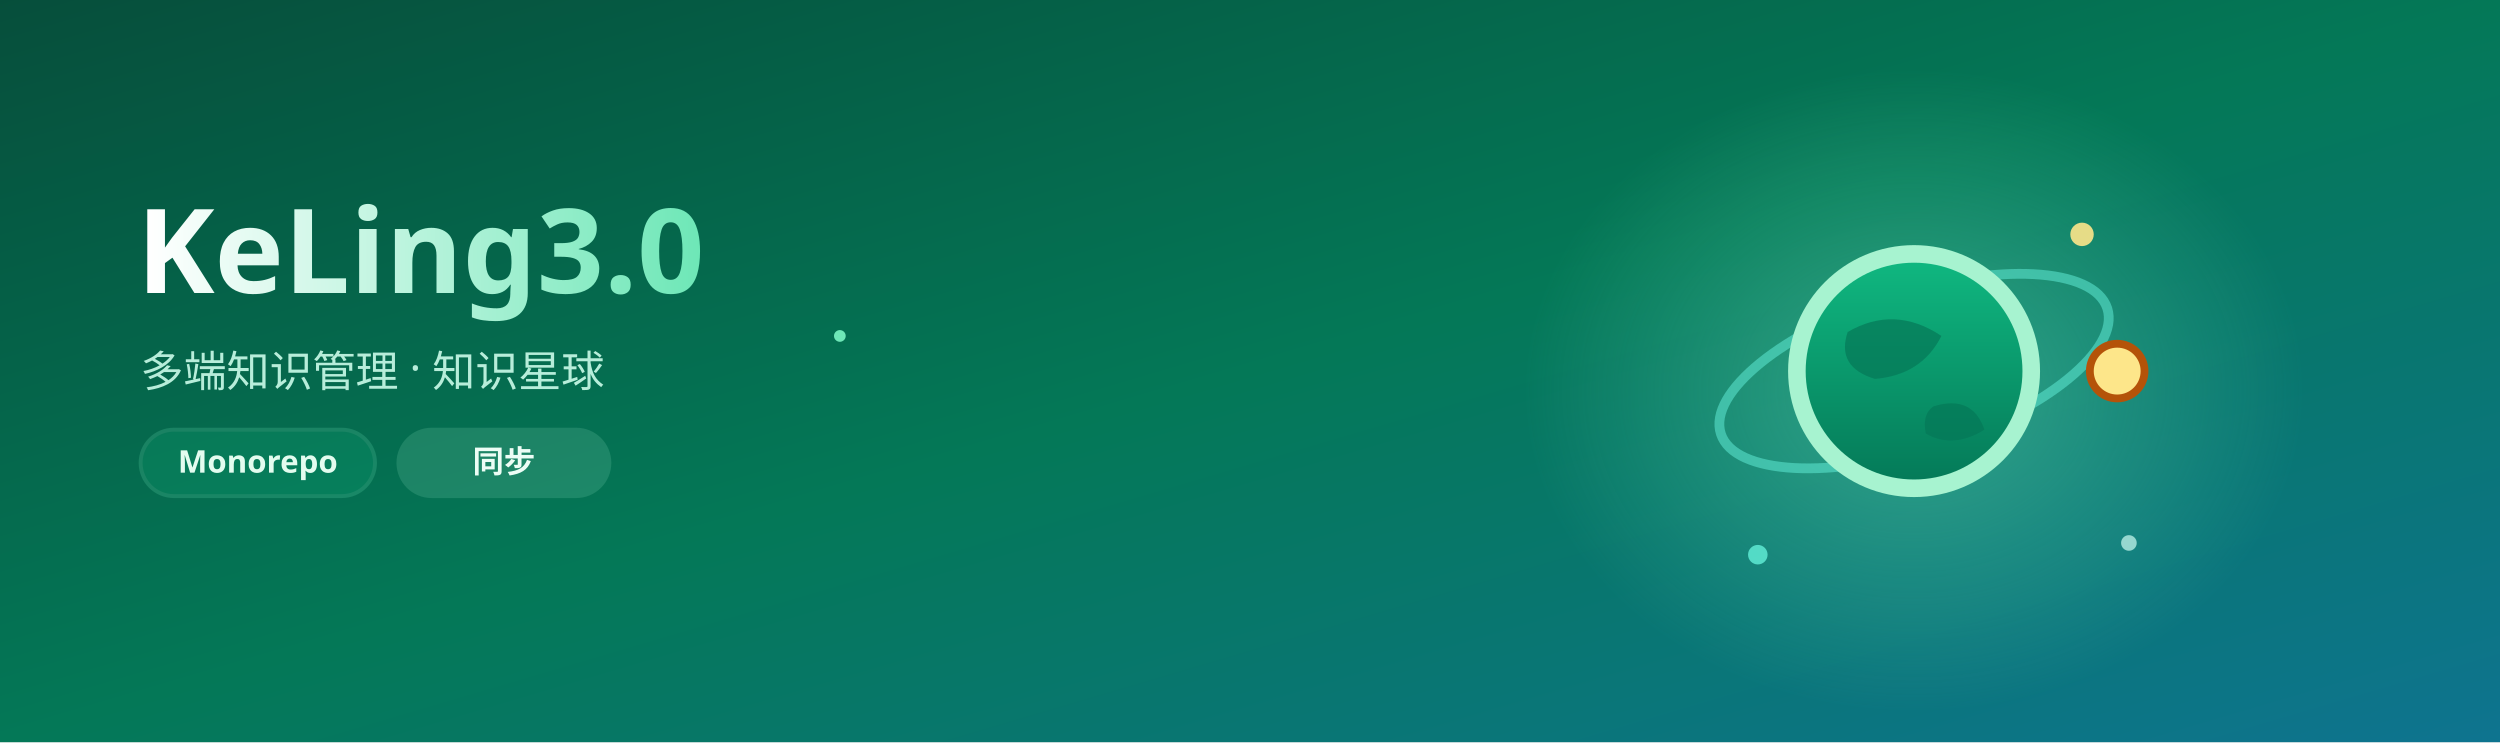
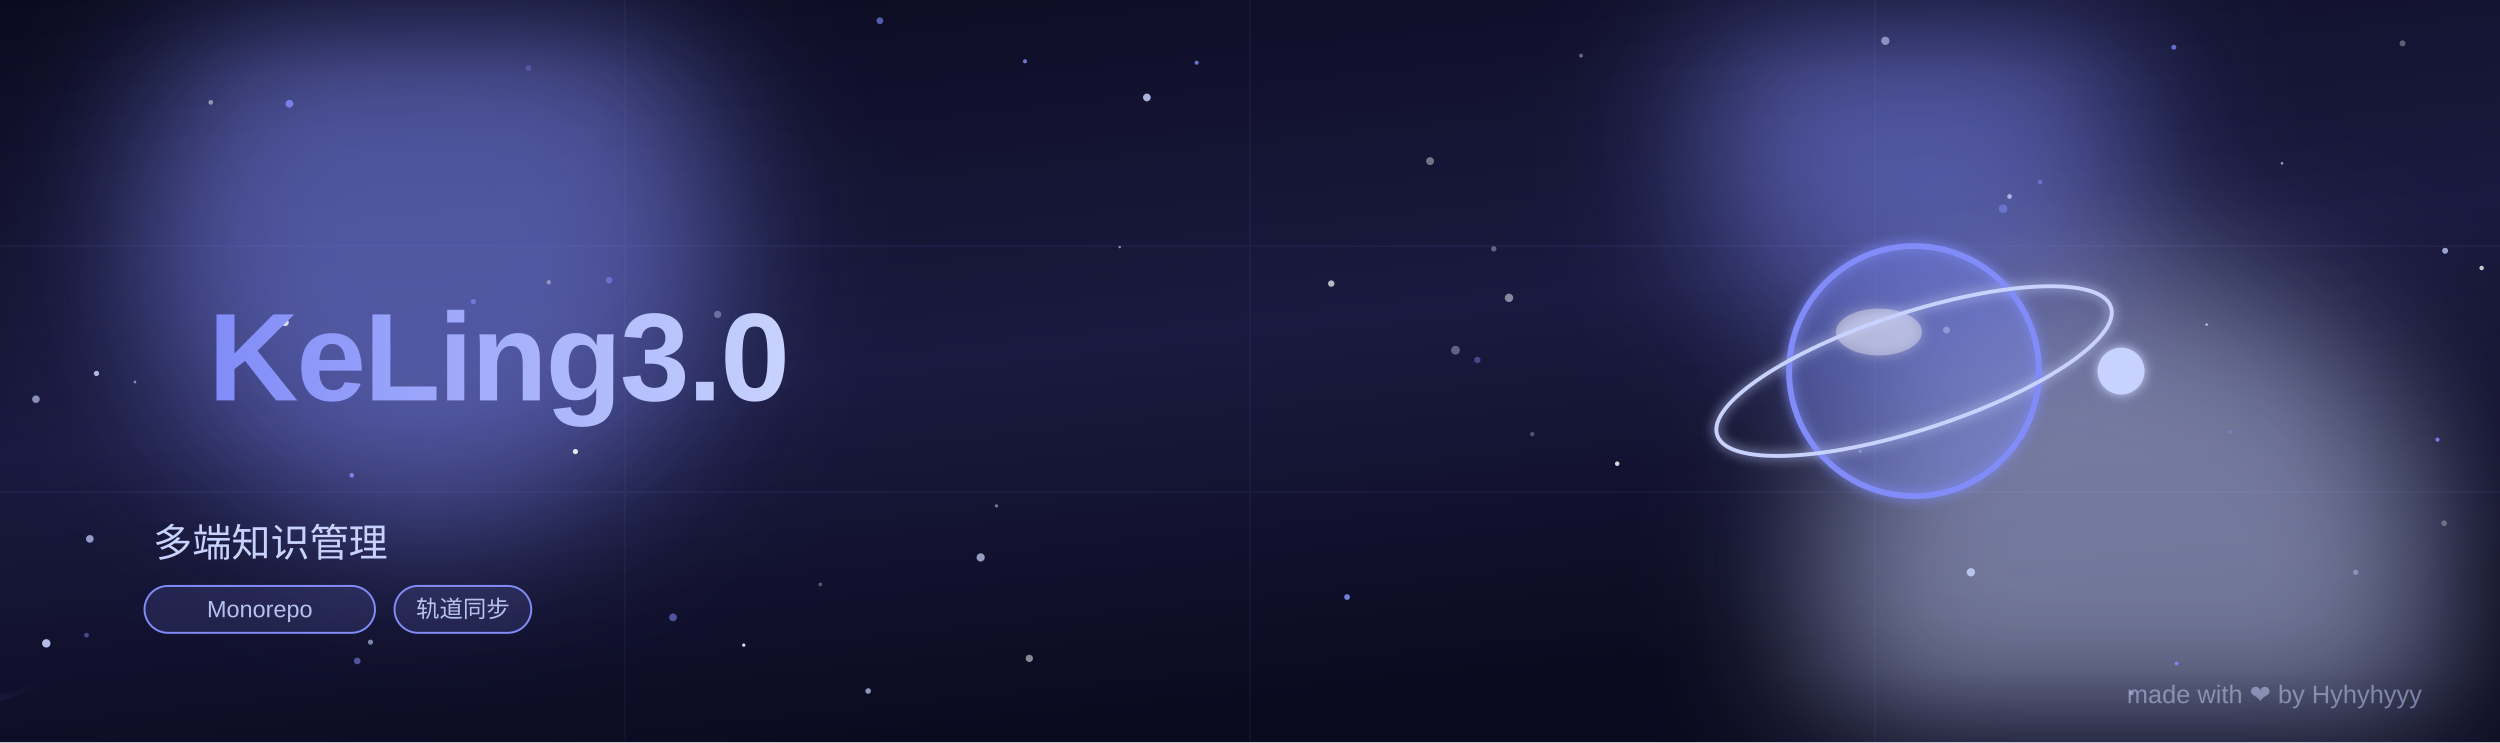
- <svg xmlns="http://www.w3.org/2000/svg" viewBox="0 0 1280 380" role="img" aria-label="KeLing3.0" font-family="'Segoe UI','PingFang SC','Microsoft YaHei',sans-serif">
+ <svg xmlns="http://www.w3.org/2000/svg" viewBox="0 0 1280 380" width="1280" height="380" role="img" aria-label="KeLing3.0">
  <defs>
-     <linearGradient id="bg" x1="0" y1="0" x2="1" y2="1">
-       <stop offset="0" stop-color="#064e3b" />
-       <stop offset="0.5" stop-color="#047857" />
-       <stop offset="1" stop-color="#0e7490" />
+     <linearGradient id="bg" x1="0" y1="0" x2="0.35" y2="1">
+       <stop offset="0" stop-color="#0a0a1f" />
+       <stop offset="0.55" stop-color="#1a1a40" />
+       <stop offset="1" stop-color="#0a0a1f" />
    </linearGradient>
-     <linearGradient id="title" x1="0" y1="0" x2="1" y2="0">
-       <stop offset="0" stop-color="#ffffff" />
-       <stop offset="1" stop-color="#6ee7b7" />
+     <linearGradient id="titleGrad" x1="0" y1="0" x2="1" y2="0">
+       <stop offset="0" stop-color="#818cf8" />
+       <stop offset="1" stop-color="#c7d2fe" />
    </linearGradient>
-     <linearGradient id="planet" x1="0" y1="0" x2="0" y2="1">
-       <stop offset="0" stop-color="#10b981" />
-       <stop offset="1" stop-color="#047857" />
+     <linearGradient id="beam" x1="0" y1="0" x2="1" y2="0">
+       <stop offset="0" stop-color="#818cf8" stop-opacity="0" />
+       <stop offset="0.5" stop-color="#818cf8" stop-opacity="0.9" />
+       <stop offset="1" stop-color="#818cf8" stop-opacity="0" />
    </linearGradient>
-     <radialGradient id="glow" cx="0.5" cy="0.5" r="0.5">
-       <stop offset="0" stop-color="#6ee7b7" stop-opacity="0.42" />
-       <stop offset="1" stop-color="#6ee7b7" stop-opacity="0" />
+     <radialGradient id="vig" cx="0.5" cy="0.45" r="0.75">
+       <stop offset="0.55" stop-color="#000000" stop-opacity="0" />
+       <stop offset="1" stop-color="#000000" stop-opacity="0.55" />
    </radialGradient>
-     <linearGradient id="beam" x1="0" y1="0" x2="1" y2="0">
-       <stop offset="0" stop-color="#ffffff" stop-opacity="0" />
-       <stop offset="0.5" stop-color="#34d399" stop-opacity="0.22" />
-       <stop offset="1" stop-color="#ffffff" stop-opacity="0" />
-     </linearGradient>
+     <filter id="glow" x="-60%" y="-60%" width="220%" height="220%">
+       <feGaussianBlur stdDeviation="3" result="b" />
+       <feMerge>
+         <feMergeNode in="b" />
+         <feMergeNode in="SourceGraphic" />
+       </feMerge>
+     </filter>
+     <filter id="blur" x="-80%" y="-80%" width="260%" height="260%">
+       <feGaussianBlur stdDeviation="40" />
+     </filter>
  </defs>
  <rect width="1280" height="380" fill="url(#bg)" />
-   <ellipse cx="980" cy="200" rx="200" ry="165" fill="url(#glow)" />
-   <circle cx="1066" cy="120" r="6" fill="#fde68a" opacity="0.9" />
-   <circle cx="900" cy="284" r="5" fill="#5eead4" opacity="0.85" />
-   <circle cx="1090" cy="278" r="4" fill="#ccfbf1" opacity="0.7" />
-   <rect x="-220" y="0" width="220" height="380" fill="url(#beam)">
-     <animate attributeName="x" values="-220;1300;-220" dur="7.5s" repeatCount="indefinite" />
-   </rect>
+   <g opacity="0.06" stroke="#818cf8" stroke-width="1">
+     <line x1="0" y1="126" x2="1280" y2="126" />
+     <line x1="0" y1="252" x2="1280" y2="252" />
+     <line x1="320" y1="0" x2="320" y2="380" />
+     <line x1="640" y1="0" x2="640" y2="380" />
+     <line x1="960" y1="0" x2="960" y2="380" />
+   </g>
+   <g filter="url(#blur)" opacity="0.55">
+     <circle cx="220" cy="120" r="150" fill="#818cf8">
+       <animate attributeName="opacity" values="0.18;0.4;0.18" dur="9s" repeatCount="indefinite" />
+     </circle>
+     <circle cx="1090" cy="300" r="160" fill="#c7d2fe">
+       <animate attributeName="opacity" values="0.15;0.38;0.15" dur="11s" repeatCount="indefinite" />
+     </circle>
+     <circle cx="980" cy="70" r="110" fill="#818cf8">
+       <animate attributeName="opacity" values="0.12;0.3;0.12" dur="8s" repeatCount="indefinite" />
+     </circle>
+   </g>
+   <g>
+     <circle cx="1091.4" cy="354.8" r="1.16" fill="#c7d2fe" opacity="0.48">
+       <animate attributeName="opacity" values="0.48;0.14;0.48" dur="4.8s" begin="2.6s" repeatCount="indefinite" />
+       <animateTransform attributeName="transform" type="translate" values="0 0;-1.0 -1.6;0 0" dur="8.8s" begin="2.6s" repeatCount="indefinite" calcMode="spline" keySplines="0.4 0 0.6 1;0.4 0 0.6 1" keyTimes="0;0.5;1" />
+     </circle>
+     <circle cx="380.8" cy="330.3" r="0.86" fill="#ffffff" opacity="0.85">
+       <animate attributeName="opacity" values="0.85;0.25;0.85" dur="3.7s" begin="2.5s" repeatCount="indefinite" />
+       <animateTransform attributeName="transform" type="translate" values="0 0;2.7 -4.1;0 0" dur="7.7s" begin="2.5s" repeatCount="indefinite" calcMode="spline" keySplines="0.4 0 0.6 1;0.4 0 0.6 1" keyTimes="0;0.5;1" />
+     </circle>
+     <circle cx="49.4" cy="191.2" r="1.36" fill="#c7d2fe" opacity="0.85">
+       <animate attributeName="opacity" values="0.85;0.26;0.85" dur="5.6s" begin="2.6s" repeatCount="indefinite" />
+       <animateTransform attributeName="transform" type="translate" values="0 0;2.9 -5.1;0 0" dur="9.6s" begin="2.6s" repeatCount="indefinite" calcMode="spline" keySplines="0.4 0 0.6 1;0.4 0 0.6 1" keyTimes="0;0.5;1" />
+     </circle>
+     <circle cx="1129.8" cy="166.2" r="0.67" fill="#c7d2fe" opacity="0.86">
+       <animate attributeName="opacity" values="0.86;0.26;0.86" dur="2.9s" begin="0.1s" repeatCount="indefinite" />
+       <animateTransform attributeName="transform" type="translate" values="0 0;-1.0 5.9;0 0" dur="6.9s" begin="0.1s" repeatCount="indefinite" calcMode="spline" keySplines="0.4 0 0.6 1;0.4 0 0.6 1" keyTimes="0;0.5;1" />
+     </circle>
+     <circle cx="311.8" cy="143.5" r="1.71" fill="#818cf8" opacity="0.53">
+       <animate attributeName="opacity" values="0.53;0.16;0.53" dur="5.7s" begin="2.9s" repeatCount="indefinite" />
+       <animateTransform attributeName="transform" type="translate" values="0 0;4.6 -2.8;0 0" dur="9.7s" begin="2.9s" repeatCount="indefinite" calcMode="spline" keySplines="0.4 0 0.6 1;0.4 0 0.6 1" keyTimes="0;0.5;1" />
+     </circle>
+     <circle cx="46.0" cy="275.9" r="1.97" fill="#c7d2fe" opacity="0.70">
+       <animate attributeName="opacity" values="0.70;0.21;0.70" dur="4.9s" begin="1.5s" repeatCount="indefinite" />
+       <animateTransform attributeName="transform" type="translate" values="0 0;-0.6 -3.8;0 0" dur="8.9s" begin="1.5s" repeatCount="indefinite" calcMode="spline" keySplines="0.4 0 0.6 1;0.4 0 0.6 1" keyTimes="0;0.5;1" />
+     </circle>
+     <circle cx="952.4" cy="231.0" r="0.92" fill="#c7d2fe" opacity="0.41">
+       <animate attributeName="opacity" values="0.41;0.12;0.41" dur="3.2s" begin="4.9s" repeatCount="indefinite" />
+       <animateTransform attributeName="transform" type="translate" values="0 0;3.0 6.4;0 0" dur="7.2s" begin="4.9s" repeatCount="indefinite" calcMode="spline" keySplines="0.4 0 0.6 1;0.4 0 0.6 1" keyTimes="0;0.5;1" />
+     </circle>
+     <circle cx="1248.0" cy="225.1" r="1.07" fill="#818cf8" opacity="0.81">
+       <animate attributeName="opacity" values="0.81;0.24;0.81" dur="3.9s" begin="3.7s" repeatCount="indefinite" />
+       <animateTransform attributeName="transform" type="translate" values="0 0;-0.8 -3.5;0 0" dur="7.9s" begin="3.7s" repeatCount="indefinite" calcMode="spline" keySplines="0.4 0 0.6 1;0.4 0 0.6 1" keyTimes="0;0.5;1" />
+     </circle>
+     <circle cx="587.2" cy="49.9" r="1.98" fill="#c7d2fe" opacity="0.84">
+       <animate attributeName="opacity" values="0.84;0.25;0.84" dur="4.9s" begin="0.1s" repeatCount="indefinite" />
+       <animateTransform attributeName="transform" type="translate" values="0 0;1.6 5.7;0 0" dur="8.9s" begin="0.1s" repeatCount="indefinite" calcMode="spline" keySplines="0.4 0 0.6 1;0.4 0 0.6 1" keyTimes="0;0.5;1" />
+     </circle>
+     <circle cx="1270.6" cy="137.2" r="1.15" fill="#ffffff" opacity="0.76">
+       <animate attributeName="opacity" values="0.76;0.23;0.76" dur="3.0s" begin="3.2s" repeatCount="indefinite" />
+       <animateTransform attributeName="transform" type="translate" values="0 0;0.8 2.5;0 0" dur="7.0s" begin="3.2s" repeatCount="indefinite" calcMode="spline" keySplines="0.4 0 0.6 1;0.4 0 0.6 1" keyTimes="0;0.5;1" />
+     </circle>
+     <circle cx="182.9" cy="338.4" r="1.71" fill="#818cf8" opacity="0.55">
+       <animate attributeName="opacity" values="0.55;0.17;0.55" dur="6.5s" begin="1.7s" repeatCount="indefinite" />
+       <animateTransform attributeName="transform" type="translate" values="0 0;3.7 -1.4;0 0" dur="10.5s" begin="1.7s" repeatCount="indefinite" calcMode="spline" keySplines="0.4 0 0.6 1;0.4 0 0.6 1" keyTimes="0;0.5;1" />
+     </circle>
+     <circle cx="612.7" cy="32.1" r="1.06" fill="#818cf8" opacity="0.78">
+       <animate attributeName="opacity" values="0.78;0.23;0.78" dur="6.2s" begin="1.0s" repeatCount="indefinite" />
+       <animateTransform attributeName="transform" type="translate" values="0 0;3.3 -3.6;0 0" dur="10.2s" begin="1.0s" repeatCount="indefinite" calcMode="spline" keySplines="0.4 0 0.6 1;0.4 0 0.6 1" keyTimes="0;0.5;1" />
+     </circle>
+     <circle cx="1230.1" cy="22.2" r="1.53" fill="#ffffff" opacity="0.32">
+       <animate attributeName="opacity" values="0.32;0.10;0.32" dur="5.9s" begin="4.6s" repeatCount="indefinite" />
+       <animateTransform attributeName="transform" type="translate" values="0 0;-4.0 2.4;0 0" dur="9.9s" begin="4.6s" repeatCount="indefinite" calcMode="spline" keySplines="0.4 0 0.6 1;0.4 0 0.6 1" keyTimes="0;0.5;1" />
+     </circle>
+     <circle cx="189.7" cy="328.8" r="1.32" fill="#c7d2fe" opacity="0.60">
+       <animate attributeName="opacity" values="0.60;0.18;0.60" dur="4.6s" begin="3.6s" repeatCount="indefinite" />
+       <animateTransform attributeName="transform" type="translate" values="0 0;-0.7 0.6;0 0" dur="8.6s" begin="3.6s" repeatCount="indefinite" calcMode="spline" keySplines="0.4 0 0.6 1;0.4 0 0.6 1" keyTimes="0;0.5;1" />
+     </circle>
+     <circle cx="344.6" cy="316.1" r="1.99" fill="#818cf8" opacity="0.55">
+       <animate attributeName="opacity" values="0.55;0.16;0.55" dur="4.8s" begin="0.2s" repeatCount="indefinite" />
+       <animateTransform attributeName="transform" type="translate" values="0 0;-0.6 2.4;0 0" dur="8.8s" begin="0.2s" repeatCount="indefinite" calcMode="spline" keySplines="0.4 0 0.6 1;0.4 0 0.6 1" keyTimes="0;0.5;1" />
+     </circle>
+     <circle cx="573.3" cy="126.5" r="0.62" fill="#ffffff" opacity="0.53">
+       <animate attributeName="opacity" values="0.53;0.16;0.53" dur="5.3s" begin="1.2s" repeatCount="indefinite" />
+       <animateTransform attributeName="transform" type="translate" values="0 0;-2.2 0.4;0 0" dur="9.3s" begin="1.2s" repeatCount="indefinite" calcMode="spline" keySplines="0.4 0 0.6 1;0.4 0 0.6 1" keyTimes="0;0.5;1" />
+     </circle>
+     <circle cx="146.0" cy="165.1" r="1.86" fill="#ffffff" opacity="0.79">
+       <animate attributeName="opacity" values="0.79;0.24;0.79" dur="4.0s" begin="3.5s" repeatCount="indefinite" />
+       <animateTransform attributeName="transform" type="translate" values="0 0;0.9 4.1;0 0" dur="8.0s" begin="3.5s" repeatCount="indefinite" calcMode="spline" keySplines="0.4 0 0.6 1;0.4 0 0.6 1" keyTimes="0;0.5;1" />
+     </circle>
+     <circle cx="502.1" cy="285.4" r="2.10" fill="#c7d2fe" opacity="0.72">
+       <animate attributeName="opacity" values="0.72;0.22;0.72" dur="4.6s" begin="1.0s" repeatCount="indefinite" />
+       <animateTransform attributeName="transform" type="translate" values="0 0;0.6 -2.0;0 0" dur="8.6s" begin="1.0s" repeatCount="indefinite" calcMode="spline" keySplines="0.4 0 0.6 1;0.4 0 0.6 1" keyTimes="0;0.5;1" />
+     </circle>
+     <circle cx="784.5" cy="222.3" r="1.15" fill="#ffffff" opacity="0.26">
+       <animate attributeName="opacity" values="0.26;0.08;0.26" dur="5.6s" begin="0.3s" repeatCount="indefinite" />
+       <animateTransform attributeName="transform" type="translate" values="0 0;-0.3 -0.7;0 0" dur="9.6s" begin="0.3s" repeatCount="indefinite" calcMode="spline" keySplines="0.4 0 0.6 1;0.4 0 0.6 1" keyTimes="0;0.5;1" />
+     </circle>
+     <circle cx="965.3" cy="20.9" r="2.11" fill="#c7d2fe" opacity="0.59">
+       <animate attributeName="opacity" values="0.59;0.18;0.59" dur="5.7s" begin="1.8s" repeatCount="indefinite" />
+       <animateTransform attributeName="transform" type="translate" values="0 0;-2.2 6.2;0 0" dur="9.7s" begin="1.8s" repeatCount="indefinite" calcMode="spline" keySplines="0.4 0 0.6 1;0.4 0 0.6 1" keyTimes="0;0.5;1" />
+     </circle>
+     <circle cx="527.0" cy="337.1" r="1.88" fill="#ffffff" opacity="0.51">
+       <animate attributeName="opacity" values="0.51;0.15;0.51" dur="3.6s" begin="2.3s" repeatCount="indefinite" />
+       <animateTransform attributeName="transform" type="translate" values="0 0;4.6 -1.5;0 0" dur="7.6s" begin="2.3s" repeatCount="indefinite" calcMode="spline" keySplines="0.4 0 0.6 1;0.4 0 0.6 1" keyTimes="0;0.5;1" />
+     </circle>
+     <circle cx="1168.4" cy="83.6" r="0.68" fill="#c7d2fe" opacity="0.71">
+       <animate attributeName="opacity" values="0.71;0.21;0.71" dur="5.8s" begin="2.0s" repeatCount="indefinite" />
+       <animateTransform attributeName="transform" type="translate" values="0 0;-2.4 -5.3;0 0" dur="9.8s" begin="2.0s" repeatCount="indefinite" calcMode="spline" keySplines="0.4 0 0.6 1;0.4 0 0.6 1" keyTimes="0;0.5;1" />
+     </circle>
+     <circle cx="444.5" cy="353.8" r="1.44" fill="#c7d2fe" opacity="0.69">
+       <animate attributeName="opacity" values="0.69;0.21;0.69" dur="3.0s" begin="2.3s" repeatCount="indefinite" />
+       <animateTransform attributeName="transform" type="translate" values="0 0;-3.8 2.7;0 0" dur="7.0s" begin="2.3s" repeatCount="indefinite" calcMode="spline" keySplines="0.4 0 0.6 1;0.4 0 0.6 1" keyTimes="0;0.5;1" />
+     </circle>
+     <circle cx="450.5" cy="10.6" r="1.74" fill="#818cf8" opacity="0.62">
+       <animate attributeName="opacity" values="0.62;0.19;0.62" dur="3.7s" begin="5.0s" repeatCount="indefinite" />
+       <animateTransform attributeName="transform" type="translate" values="0 0;-3.0 -0.9;0 0" dur="7.7s" begin="5.0s" repeatCount="indefinite" calcMode="spline" keySplines="0.4 0 0.6 1;0.4 0 0.6 1" keyTimes="0;0.5;1" />
+     </circle>
+     <circle cx="180.1" cy="243.3" r="1.17" fill="#818cf8" opacity="0.90">
+       <animate attributeName="opacity" values="0.90;0.27;0.90" dur="3.6s" begin="3.5s" repeatCount="indefinite" />
+       <animateTransform attributeName="transform" type="translate" values="0 0;1.7 -4.1;0 0" dur="7.6s" begin="3.5s" repeatCount="indefinite" calcMode="spline" keySplines="0.4 0 0.6 1;0.4 0 0.6 1" keyTimes="0;0.5;1" />
+     </circle>
+     <circle cx="148.2" cy="53.1" r="1.99" fill="#818cf8" opacity="0.83">
+       <animate attributeName="opacity" values="0.83;0.25;0.83" dur="4.1s" begin="3.6s" repeatCount="indefinite" />
+       <animateTransform attributeName="transform" type="translate" values="0 0;-4.6 0.4;0 0" dur="8.1s" begin="3.6s" repeatCount="indefinite" calcMode="spline" keySplines="0.4 0 0.6 1;0.4 0 0.6 1" keyTimes="0;0.5;1" />
+     </circle>
+     <circle cx="1113.0" cy="24.2" r="1.27" fill="#818cf8" opacity="0.72">
+       <animate attributeName="opacity" values="0.72;0.22;0.72" dur="2.6s" begin="3.4s" repeatCount="indefinite" />
+       <animateTransform attributeName="transform" type="translate" values="0 0;-1.2 5.4;0 0" dur="6.6s" begin="3.4s" repeatCount="indefinite" calcMode="spline" keySplines="0.4 0 0.6 1;0.4 0 0.6 1" keyTimes="0;0.5;1" />
+     </circle>
+     <circle cx="1114.4" cy="339.7" r="1.04" fill="#818cf8" opacity="0.87">
+       <animate attributeName="opacity" values="0.87;0.26;0.87" dur="2.6s" begin="1.7s" repeatCount="indefinite" />
+       <animateTransform attributeName="transform" type="translate" values="0 0;-2.7 -0.0;0 0" dur="6.6s" begin="1.7s" repeatCount="indefinite" calcMode="spline" keySplines="0.4 0 0.6 1;0.4 0 0.6 1" keyTimes="0;0.5;1" />
+     </circle>
+     <circle cx="367.4" cy="161.0" r="1.87" fill="#c7d2fe" opacity="0.39">
+       <animate attributeName="opacity" values="0.39;0.12;0.39" dur="4.6s" begin="0.1s" repeatCount="indefinite" />
+       <animateTransform attributeName="transform" type="translate" values="0 0;2.7 -6.6;0 0" dur="8.6s" begin="0.1s" repeatCount="indefinite" calcMode="spline" keySplines="0.4 0 0.6 1;0.4 0 0.6 1" keyTimes="0;0.5;1" />
+     </circle>
+     <circle cx="107.9" cy="52.4" r="1.22" fill="#ffffff" opacity="0.46">
+       <animate attributeName="opacity" values="0.46;0.14;0.46" dur="3.9s" begin="1.4s" repeatCount="indefinite" />
+       <animateTransform attributeName="transform" type="translate" values="0 0;0.3 3.8;0 0" dur="7.9s" begin="1.4s" repeatCount="indefinite" calcMode="spline" keySplines="0.4 0 0.6 1;0.4 0 0.6 1" keyTimes="0;0.5;1" />
+     </circle>
+     <circle cx="281.0" cy="144.5" r="1.14" fill="#ffffff" opacity="0.36">
+       <animate attributeName="opacity" values="0.36;0.11;0.36" dur="5.9s" begin="1.0s" repeatCount="indefinite" />
+       <animateTransform attributeName="transform" type="translate" values="0 0;3.6 -0.9;0 0" dur="9.9s" begin="1.0s" repeatCount="indefinite" calcMode="spline" keySplines="0.4 0 0.6 1;0.4 0 0.6 1" keyTimes="0;0.5;1" />
+     </circle>
+     <circle cx="18.4" cy="204.4" r="1.94" fill="#c7d2fe" opacity="0.64">
+       <animate attributeName="opacity" values="0.64;0.19;0.64" dur="3.2s" begin="1.0s" repeatCount="indefinite" />
+       <animateTransform attributeName="transform" type="translate" values="0 0;1.2 -6.4;0 0" dur="7.2s" begin="1.0s" repeatCount="indefinite" calcMode="spline" keySplines="0.4 0 0.6 1;0.4 0 0.6 1" keyTimes="0;0.5;1" />
+     </circle>
+     <circle cx="809.5" cy="28.5" r="1.02" fill="#ffffff" opacity="0.35">
+       <animate attributeName="opacity" values="0.35;0.11;0.35" dur="3.7s" begin="0.7s" repeatCount="indefinite" />
+       <animateTransform attributeName="transform" type="translate" values="0 0;0.5 -0.2;0 0" dur="7.7s" begin="0.7s" repeatCount="indefinite" calcMode="spline" keySplines="0.4 0 0.6 1;0.4 0 0.6 1" keyTimes="0;0.5;1" />
+     </circle>
+     <circle cx="772.6" cy="152.5" r="2.15" fill="#ffffff" opacity="0.48">
+       <animate attributeName="opacity" values="0.48;0.15;0.48" dur="4.0s" begin="0.1s" repeatCount="indefinite" />
+       <animateTransform attributeName="transform" type="translate" values="0 0;4.1 -6.8;0 0" dur="8.0s" begin="0.1s" repeatCount="indefinite" calcMode="spline" keySplines="0.4 0 0.6 1;0.4 0 0.6 1" keyTimes="0;0.5;1" />
+     </circle>
+     <circle cx="732.2" cy="82.5" r="2.03" fill="#ffffff" opacity="0.40">
+       <animate attributeName="opacity" values="0.40;0.12;0.40" dur="5.2s" begin="2.7s" repeatCount="indefinite" />
+       <animateTransform attributeName="transform" type="translate" values="0 0;4.0 -2.8;0 0" dur="9.2s" begin="2.7s" repeatCount="indefinite" calcMode="spline" keySplines="0.4 0 0.6 1;0.4 0 0.6 1" keyTimes="0;0.5;1" />
+     </circle>
+     <circle cx="828.0" cy="237.4" r="1.16" fill="#ffffff" opacity="0.83">
+       <animate attributeName="opacity" values="0.83;0.25;0.83" dur="4.5s" begin="4.8s" repeatCount="indefinite" />
+       <animateTransform attributeName="transform" type="translate" values="0 0;3.1 4.5;0 0" dur="8.5s" begin="4.8s" repeatCount="indefinite" calcMode="spline" keySplines="0.4 0 0.6 1;0.4 0 0.6 1" keyTimes="0;0.5;1" />
+     </circle>
+     <circle cx="524.8" cy="31.4" r="1.07" fill="#818cf8" opacity="0.81">
+       <animate attributeName="opacity" values="0.81;0.24;0.81" dur="4.1s" begin="2.5s" repeatCount="indefinite" />
+       <animateTransform attributeName="transform" type="translate" values="0 0;-0.7 3.7;0 0" dur="8.1s" begin="2.5s" repeatCount="indefinite" calcMode="spline" keySplines="0.4 0 0.6 1;0.4 0 0.6 1" keyTimes="0;0.5;1" />
+     </circle>
+     <circle cx="1009.1" cy="293.0" r="2.14" fill="#c7d2fe" opacity="0.83">
+       <animate attributeName="opacity" values="0.83;0.25;0.83" dur="5.2s" begin="4.7s" repeatCount="indefinite" />
+       <animateTransform attributeName="transform" type="translate" values="0 0;0.3 4.8;0 0" dur="9.2s" begin="4.7s" repeatCount="indefinite" calcMode="spline" keySplines="0.4 0 0.6 1;0.4 0 0.6 1" keyTimes="0;0.5;1" />
+     </circle>
+     <circle cx="745.2" cy="179.3" r="2.25" fill="#c7d2fe" opacity="0.40">
+       <animate attributeName="opacity" values="0.40;0.12;0.40" dur="6.1s" begin="2.5s" repeatCount="indefinite" />
+       <animateTransform attributeName="transform" type="translate" values="0 0;-2.6 1.0;0 0" dur="10.1s" begin="2.5s" repeatCount="indefinite" calcMode="spline" keySplines="0.4 0 0.6 1;0.4 0 0.6 1" keyTimes="0;0.5;1" />
+     </circle>
+     <circle cx="1251.9" cy="128.4" r="1.54" fill="#c7d2fe" opacity="0.75">
+       <animate attributeName="opacity" values="0.75;0.23;0.75" dur="5.9s" begin="0.0s" repeatCount="indefinite" />
+       <animateTransform attributeName="transform" type="translate" values="0 0;-0.3 5.6;0 0" dur="9.9s" begin="0.0s" repeatCount="indefinite" calcMode="spline" keySplines="0.4 0 0.6 1;0.4 0 0.6 1" keyTimes="0;0.5;1" />
+     </circle>
+     <circle cx="1044.5" cy="93.2" r="1.18" fill="#818cf8" opacity="0.54">
+       <animate attributeName="opacity" values="0.54;0.16;0.54" dur="4.4s" begin="0.8s" repeatCount="indefinite" />
+       <animateTransform attributeName="transform" type="translate" values="0 0;2.1 3.7;0 0" dur="8.4s" begin="0.8s" repeatCount="indefinite" calcMode="spline" keySplines="0.4 0 0.6 1;0.4 0 0.6 1" keyTimes="0;0.5;1" />
+     </circle>
+     <circle cx="756.4" cy="184.3" r="1.61" fill="#818cf8" opacity="0.42">
+       <animate attributeName="opacity" values="0.42;0.12;0.42" dur="3.1s" begin="4.5s" repeatCount="indefinite" />
+       <animateTransform attributeName="transform" type="translate" values="0 0;0.1 -6.0;0 0" dur="7.1s" begin="4.5s" repeatCount="indefinite" calcMode="spline" keySplines="0.4 0 0.6 1;0.4 0 0.6 1" keyTimes="0;0.5;1" />
+     </circle>
+     <circle cx="996.6" cy="169.0" r="1.79" fill="#ffffff" opacity="0.40">
+       <animate attributeName="opacity" values="0.40;0.12;0.40" dur="3.4s" begin="2.6s" repeatCount="indefinite" />
+       <animateTransform attributeName="transform" type="translate" values="0 0;3.7 2.6;0 0" dur="7.4s" begin="2.6s" repeatCount="indefinite" calcMode="spline" keySplines="0.4 0 0.6 1;0.4 0 0.6 1" keyTimes="0;0.5;1" />
+     </circle>
+     <circle cx="1206.1" cy="293.0" r="1.36" fill="#c7d2fe" opacity="0.41">
+       <animate attributeName="opacity" values="0.41;0.12;0.41" dur="4.7s" begin="3.6s" repeatCount="indefinite" />
+       <animateTransform attributeName="transform" type="translate" values="0 0;0.5 2.2;0 0" dur="8.7s" begin="3.6s" repeatCount="indefinite" calcMode="spline" keySplines="0.4 0 0.6 1;0.4 0 0.6 1" keyTimes="0;0.5;1" />
+     </circle>
+     <circle cx="420.0" cy="299.2" r="0.97" fill="#ffffff" opacity="0.30">
+       <animate attributeName="opacity" values="0.30;0.09;0.30" dur="2.7s" begin="4.7s" repeatCount="indefinite" />
+       <animateTransform attributeName="transform" type="translate" values="0 0;-0.8 6.9;0 0" dur="6.7s" begin="4.7s" repeatCount="indefinite" calcMode="spline" keySplines="0.4 0 0.6 1;0.4 0 0.6 1" keyTimes="0;0.5;1" />
+     </circle>
+     <circle cx="44.3" cy="325.2" r="1.21" fill="#818cf8" opacity="0.47">
+       <animate attributeName="opacity" values="0.47;0.14;0.47" dur="5.4s" begin="1.1s" repeatCount="indefinite" />
+       <animateTransform attributeName="transform" type="translate" values="0 0;0.5 3.5;0 0" dur="9.4s" begin="1.1s" repeatCount="indefinite" calcMode="spline" keySplines="0.4 0 0.6 1;0.4 0 0.6 1" keyTimes="0;0.5;1" />
+     </circle>
+     <circle cx="242.4" cy="154.4" r="1.34" fill="#818cf8" opacity="0.62">
+       <animate attributeName="opacity" values="0.62;0.18;0.62" dur="5.5s" begin="2.9s" repeatCount="indefinite" />
+       <animateTransform attributeName="transform" type="translate" values="0 0;-1.7 2.4;0 0" dur="9.5s" begin="2.9s" repeatCount="indefinite" calcMode="spline" keySplines="0.4 0 0.6 1;0.4 0 0.6 1" keyTimes="0;0.5;1" />
+     </circle>
+     <circle cx="270.6" cy="34.9" r="1.47" fill="#818cf8" opacity="0.33">
+       <animate attributeName="opacity" values="0.33;0.10;0.33" dur="4.6s" begin="4.7s" repeatCount="indefinite" />
+       <animateTransform attributeName="transform" type="translate" values="0 0;-3.1 3.2;0 0" dur="8.6s" begin="4.7s" repeatCount="indefinite" calcMode="spline" keySplines="0.4 0 0.6 1;0.4 0 0.6 1" keyTimes="0;0.5;1" />
+     </circle>
+     <circle cx="1141.8" cy="221.1" r="0.68" fill="#818cf8" opacity="0.61">
+       <animate attributeName="opacity" values="0.61;0.18;0.61" dur="6.0s" begin="4.8s" repeatCount="indefinite" />
+       <animateTransform attributeName="transform" type="translate" values="0 0;3.0 -0.4;0 0" dur="10.0s" begin="4.8s" repeatCount="indefinite" calcMode="spline" keySplines="0.4 0 0.6 1;0.4 0 0.6 1" keyTimes="0;0.5;1" />
+     </circle>
+     <circle cx="69.1" cy="195.6" r="0.72" fill="#c7d2fe" opacity="0.61">
+       <animate attributeName="opacity" values="0.61;0.18;0.61" dur="4.0s" begin="3.4s" repeatCount="indefinite" />
+       <animateTransform attributeName="transform" type="translate" values="0 0;4.4 -6.4;0 0" dur="8.0s" begin="3.4s" repeatCount="indefinite" calcMode="spline" keySplines="0.4 0 0.6 1;0.4 0 0.6 1" keyTimes="0;0.5;1" />
+     </circle>
+     <circle cx="1028.9" cy="100.6" r="1.21" fill="#c7d2fe" opacity="0.76">
+       <animate attributeName="opacity" values="0.76;0.23;0.76" dur="4.2s" begin="4.5s" repeatCount="indefinite" />
+       <animateTransform attributeName="transform" type="translate" values="0 0;-3.7 -0.0;0 0" dur="8.2s" begin="4.5s" repeatCount="indefinite" calcMode="spline" keySplines="0.4 0 0.6 1;0.4 0 0.6 1" keyTimes="0;0.5;1" />
+     </circle>
+     <circle cx="764.8" cy="127.4" r="1.36" fill="#c7d2fe" opacity="0.41">
+       <animate attributeName="opacity" values="0.41;0.12;0.41" dur="4.8s" begin="4.4s" repeatCount="indefinite" />
+       <animateTransform attributeName="transform" type="translate" values="0 0;3.0 -5.9;0 0" dur="8.8s" begin="4.4s" repeatCount="indefinite" calcMode="spline" keySplines="0.4 0 0.6 1;0.4 0 0.6 1" keyTimes="0;0.5;1" />
+     </circle>
+     <circle cx="1025.6" cy="106.9" r="2.17" fill="#818cf8" opacity="0.52">
+       <animate attributeName="opacity" values="0.52;0.15;0.52" dur="3.4s" begin="0.4s" repeatCount="indefinite" />
+       <animateTransform attributeName="transform" type="translate" values="0 0;4.2 -5.5;0 0" dur="7.4s" begin="0.4s" repeatCount="indefinite" calcMode="spline" keySplines="0.4 0 0.6 1;0.4 0 0.6 1" keyTimes="0;0.5;1" />
+     </circle>
+     <circle cx="681.6" cy="145.2" r="1.66" fill="#ffffff" opacity="0.68">
+       <animate attributeName="opacity" values="0.68;0.20;0.68" dur="4.4s" begin="4.8s" repeatCount="indefinite" />
+       <animateTransform attributeName="transform" type="translate" values="0 0;-3.5 0.9;0 0" dur="8.4s" begin="4.8s" repeatCount="indefinite" calcMode="spline" keySplines="0.4 0 0.6 1;0.4 0 0.6 1" keyTimes="0;0.5;1" />
+     </circle>
+     <circle cx="510.2" cy="259.0" r="0.84" fill="#ffffff" opacity="0.43">
+       <animate attributeName="opacity" values="0.43;0.13;0.43" dur="5.9s" begin="0.5s" repeatCount="indefinite" />
+       <animateTransform attributeName="transform" type="translate" values="0 0;-2.1 -5.1;0 0" dur="9.9s" begin="0.5s" repeatCount="indefinite" calcMode="spline" keySplines="0.4 0 0.6 1;0.4 0 0.6 1" keyTimes="0;0.5;1" />
+     </circle>
+     <circle cx="1251.4" cy="267.9" r="1.45" fill="#ffffff" opacity="0.29">
+       <animate attributeName="opacity" values="0.29;0.09;0.29" dur="3.2s" begin="3.9s" repeatCount="indefinite" />
+       <animateTransform attributeName="transform" type="translate" values="0 0;2.4 -4.9;0 0" dur="7.2s" begin="3.9s" repeatCount="indefinite" calcMode="spline" keySplines="0.4 0 0.6 1;0.4 0 0.6 1" keyTimes="0;0.5;1" />
+     </circle>
+     <circle cx="689.7" cy="305.7" r="1.48" fill="#818cf8" opacity="0.89">
+       <animate attributeName="opacity" values="0.89;0.27;0.89" dur="4.7s" begin="0.8s" repeatCount="indefinite" />
+       <animateTransform attributeName="transform" type="translate" values="0 0;2.7 6.4;0 0" dur="8.7s" begin="0.8s" repeatCount="indefinite" calcMode="spline" keySplines="0.4 0 0.6 1;0.4 0 0.6 1" keyTimes="0;0.5;1" />
+     </circle>
+     <circle cx="23.7" cy="329.4" r="2.15" fill="#c7d2fe" opacity="0.89">
+       <animate attributeName="opacity" values="0.89;0.27;0.89" dur="3.8s" begin="0.9s" repeatCount="indefinite" />
+       <animateTransform attributeName="transform" type="translate" values="0 0;-0.1 3.4;0 0" dur="7.8s" begin="0.9s" repeatCount="indefinite" calcMode="spline" keySplines="0.4 0 0.6 1;0.4 0 0.6 1" keyTimes="0;0.5;1" />
+     </circle>
+     <circle cx="294.6" cy="231.2" r="1.32" fill="#ffffff" opacity="0.89">
+       <animate attributeName="opacity" values="0.89;0.27;0.89" dur="3.6s" begin="0.5s" repeatCount="indefinite" />
+       <animateTransform attributeName="transform" type="translate" values="0 0;1.1 4.4;0 0" dur="7.6s" begin="0.5s" repeatCount="indefinite" calcMode="spline" keySplines="0.4 0 0.6 1;0.4 0 0.6 1" keyTimes="0;0.5;1" />
+     </circle>
+     <circle cx="343.1" cy="200.3" r="1.28" fill="#ffffff" opacity="0.48">
+       <animate attributeName="opacity" values="0.48;0.14;0.48" dur="4.1s" begin="1.4s" repeatCount="indefinite" />
+       <animateTransform attributeName="transform" type="translate" values="0 0;1.6 -5.8;0 0" dur="8.1s" begin="1.4s" repeatCount="indefinite" calcMode="spline" keySplines="0.4 0 0.6 1;0.4 0 0.6 1" keyTimes="0;0.5;1" />
+     </circle>
+   </g>
+   <g transform="rotate(-18 640 190)" opacity="0.5">
+     <rect x="-300" y="150" width="300" height="3" fill="url(#beam)">
+       <animateTransform attributeName="transform" type="translate" values="-200 0;1700 0" dur="9s" repeatCount="indefinite" />
+     </rect>
+   </g>
+   <g transform="rotate(-18 640 190)" opacity="0.32">
+     <rect x="-260" y="250" width="220" height="2" fill="url(#beam)">
+       <animateTransform attributeName="transform" type="translate" values="-200 0;1700 0" dur="13s" begin="2s" repeatCount="indefinite" />
+     </rect>
+   </g>
  <g transform="translate(980,190)">
-     <ellipse rx="104" ry="40" fill="none" stroke="#5eead4" stroke-width="5" opacity="0.55" transform="rotate(-18)" />
-     <g>
-       <animateTransform attributeName="transform" type="translate" values="0 0;0 -12;0 0" dur="3.4s" repeatCount="indefinite" calcMode="spline" keySplines="0.45 0 0.55 1;0.45 0 0.55 1" />
-       <circle r="60" fill="url(#planet)" stroke="#a7f3d0" stroke-width="9" />
-       <path d="M-34,-20 Q-10,-34 14,-18 Q4,2 -20,4 Q-40,-2 -34,-20 Z" fill="#047857" opacity="0.7" />
-       <path d="M10,18 Q30,12 36,30 Q20,40 6,32 Q4,22 10,18 Z" fill="#047857" opacity="0.7" />
+     <g filter="url(#glow)">
+       <animateTransform attributeName="transform" type="scale" values="1 1;1.05 1.05;1 1" dur="4s" repeatCount="indefinite" calcMode="spline" keySplines="0.4 0 0.6 1;0.4 0 0.6 1" keyTimes="0;0.5;1" />
+       <circle cx="0" cy="0" r="64" fill="#818cf8" fill-opacity="0.2" stroke="#818cf8" stroke-width="3" />
+       <ellipse cx="-18" cy="-20" rx="22" ry="12" fill="#ffffff" opacity="0.35" />
+       <ellipse cx="0" cy="0" rx="106" ry="30" fill="none" stroke="#c7d2fe" stroke-width="2" transform="rotate(-18)" />
+       <g>
+         <animateTransform attributeName="transform" type="rotate" values="0 0 0;360 0 0" dur="8s" repeatCount="indefinite" />
+         <circle cx="106" cy="0" r="12" fill="#c7d2fe" />
+       </g>
    </g>
-     <g>
-       <animateTransform attributeName="transform" type="rotate" from="0" to="360" dur="6s" repeatCount="indefinite" />
-       <circle cx="104" cy="0" r="14" fill="#fde68a" stroke="#b45309" stroke-width="4" />
-     </g>
-   </g>
-   <line x1="72" y1="172" x2="430" y2="172" stroke="#6ee7b7" stroke-width="6" stroke-linecap="round" stroke-dasharray="358" stroke-dashoffset="358">
-     <animate attributeName="stroke-dashoffset" values="358;0;0;358" dur="6s" repeatCount="indefinite" />
+   </g>
+   <line x1="72" y1="250" x2="406" y2="250" stroke="url(#titleGrad)" stroke-width="4" stroke-linecap="round" stroke-dasharray="334" stroke-dashoffset="334">
+     <animate attributeName="stroke-dashoffset" values="334;0;0" keyTimes="0;0.55;1" dur="1.8s" fill="freeze" />
+     <animate attributeName="opacity" values="0;1;1" keyTimes="0;0.2;1" dur="1.8s" fill="freeze" />
  </line>
-   <text x="70" y="150" font-size="60" font-weight="800" fill="url(#title)">KeLing3.0</text>
-   <text x="72" y="198" font-size="22" fill="#c7f9e6" opacity="0.92">多端知识管理 · 知识星球</text>
-   <g font-size="16" font-weight="600">
-     <rect x="72" y="220" width="120" height="34" rx="17" fill="#10b981" opacity="0.20" stroke="#6ee7b7" stroke-width="2" />
-     <text x="132" y="242" fill="#e3fcef" text-anchor="middle">Monorepo</text>
-     <rect x="204" y="220" width="108" height="34" rx="17" fill="#a7f3d0" opacity="0.16" stroke="#a7f3d0" stroke-width="2" />
-     <text x="258" y="242" fill="#ecfdf5" text-anchor="middle">同步</text>
-   </g>
+   <text x="72" y="205" font-family="'Segoe UI','Helvetica Neue',Arial,sans-serif" font-size="64" font-weight="800" fill="url(#titleGrad)" letter-spacing="-1">
+     <animateTransform attributeName="transform" type="translate" values="-40 12;0 0;0 0" keyTimes="0;0.5;1" dur="1.6s" fill="freeze" calcMode="spline" keySplines="0.2 0.8 0.2 1;0 0 1 1" />
+     <animate attributeName="opacity" values="0;1;1" keyTimes="0;0.5;1" dur="1.6s" fill="freeze" />
+     KeLing3.0
+   </text>
+   <text x="74" y="285" font-family="'Segoe UI','Helvetica Neue',Arial,sans-serif" font-size="20" font-weight="500" fill="#c7d2fe">
+     <animate attributeName="opacity" values="0;0;1" keyTimes="0;0.5;1" dur="1.8s" fill="freeze" />
+     多端知识管理
+   </text>
+   <rect x="74" y="300" width="118" height="24" rx="12" fill="#818cf8" fill-opacity="0.14" stroke="#818cf8" stroke-width="1" />
+   <text x="133.0" y="316" text-anchor="middle" font-family="Segoe UI,Arial,sans-serif" font-size="12" fill="#c7d2fe" opacity="0.9">Monorepo</text>
+   <rect x="202" y="300" width="70" height="24" rx="12" fill="#818cf8" fill-opacity="0.14" stroke="#818cf8" stroke-width="1" />
+   <text x="237.0" y="316" text-anchor="middle" font-family="Segoe UI,Arial,sans-serif" font-size="12" fill="#c7d2fe" opacity="0.9">轨道同步</text>
+   <text x="1240" y="360" text-anchor="end" font-family="'Segoe UI',Arial,sans-serif" font-size="13" fill="#c7d2fe" opacity="0.5">made with ❤ by Hyhyhyyy</text>
</svg>
